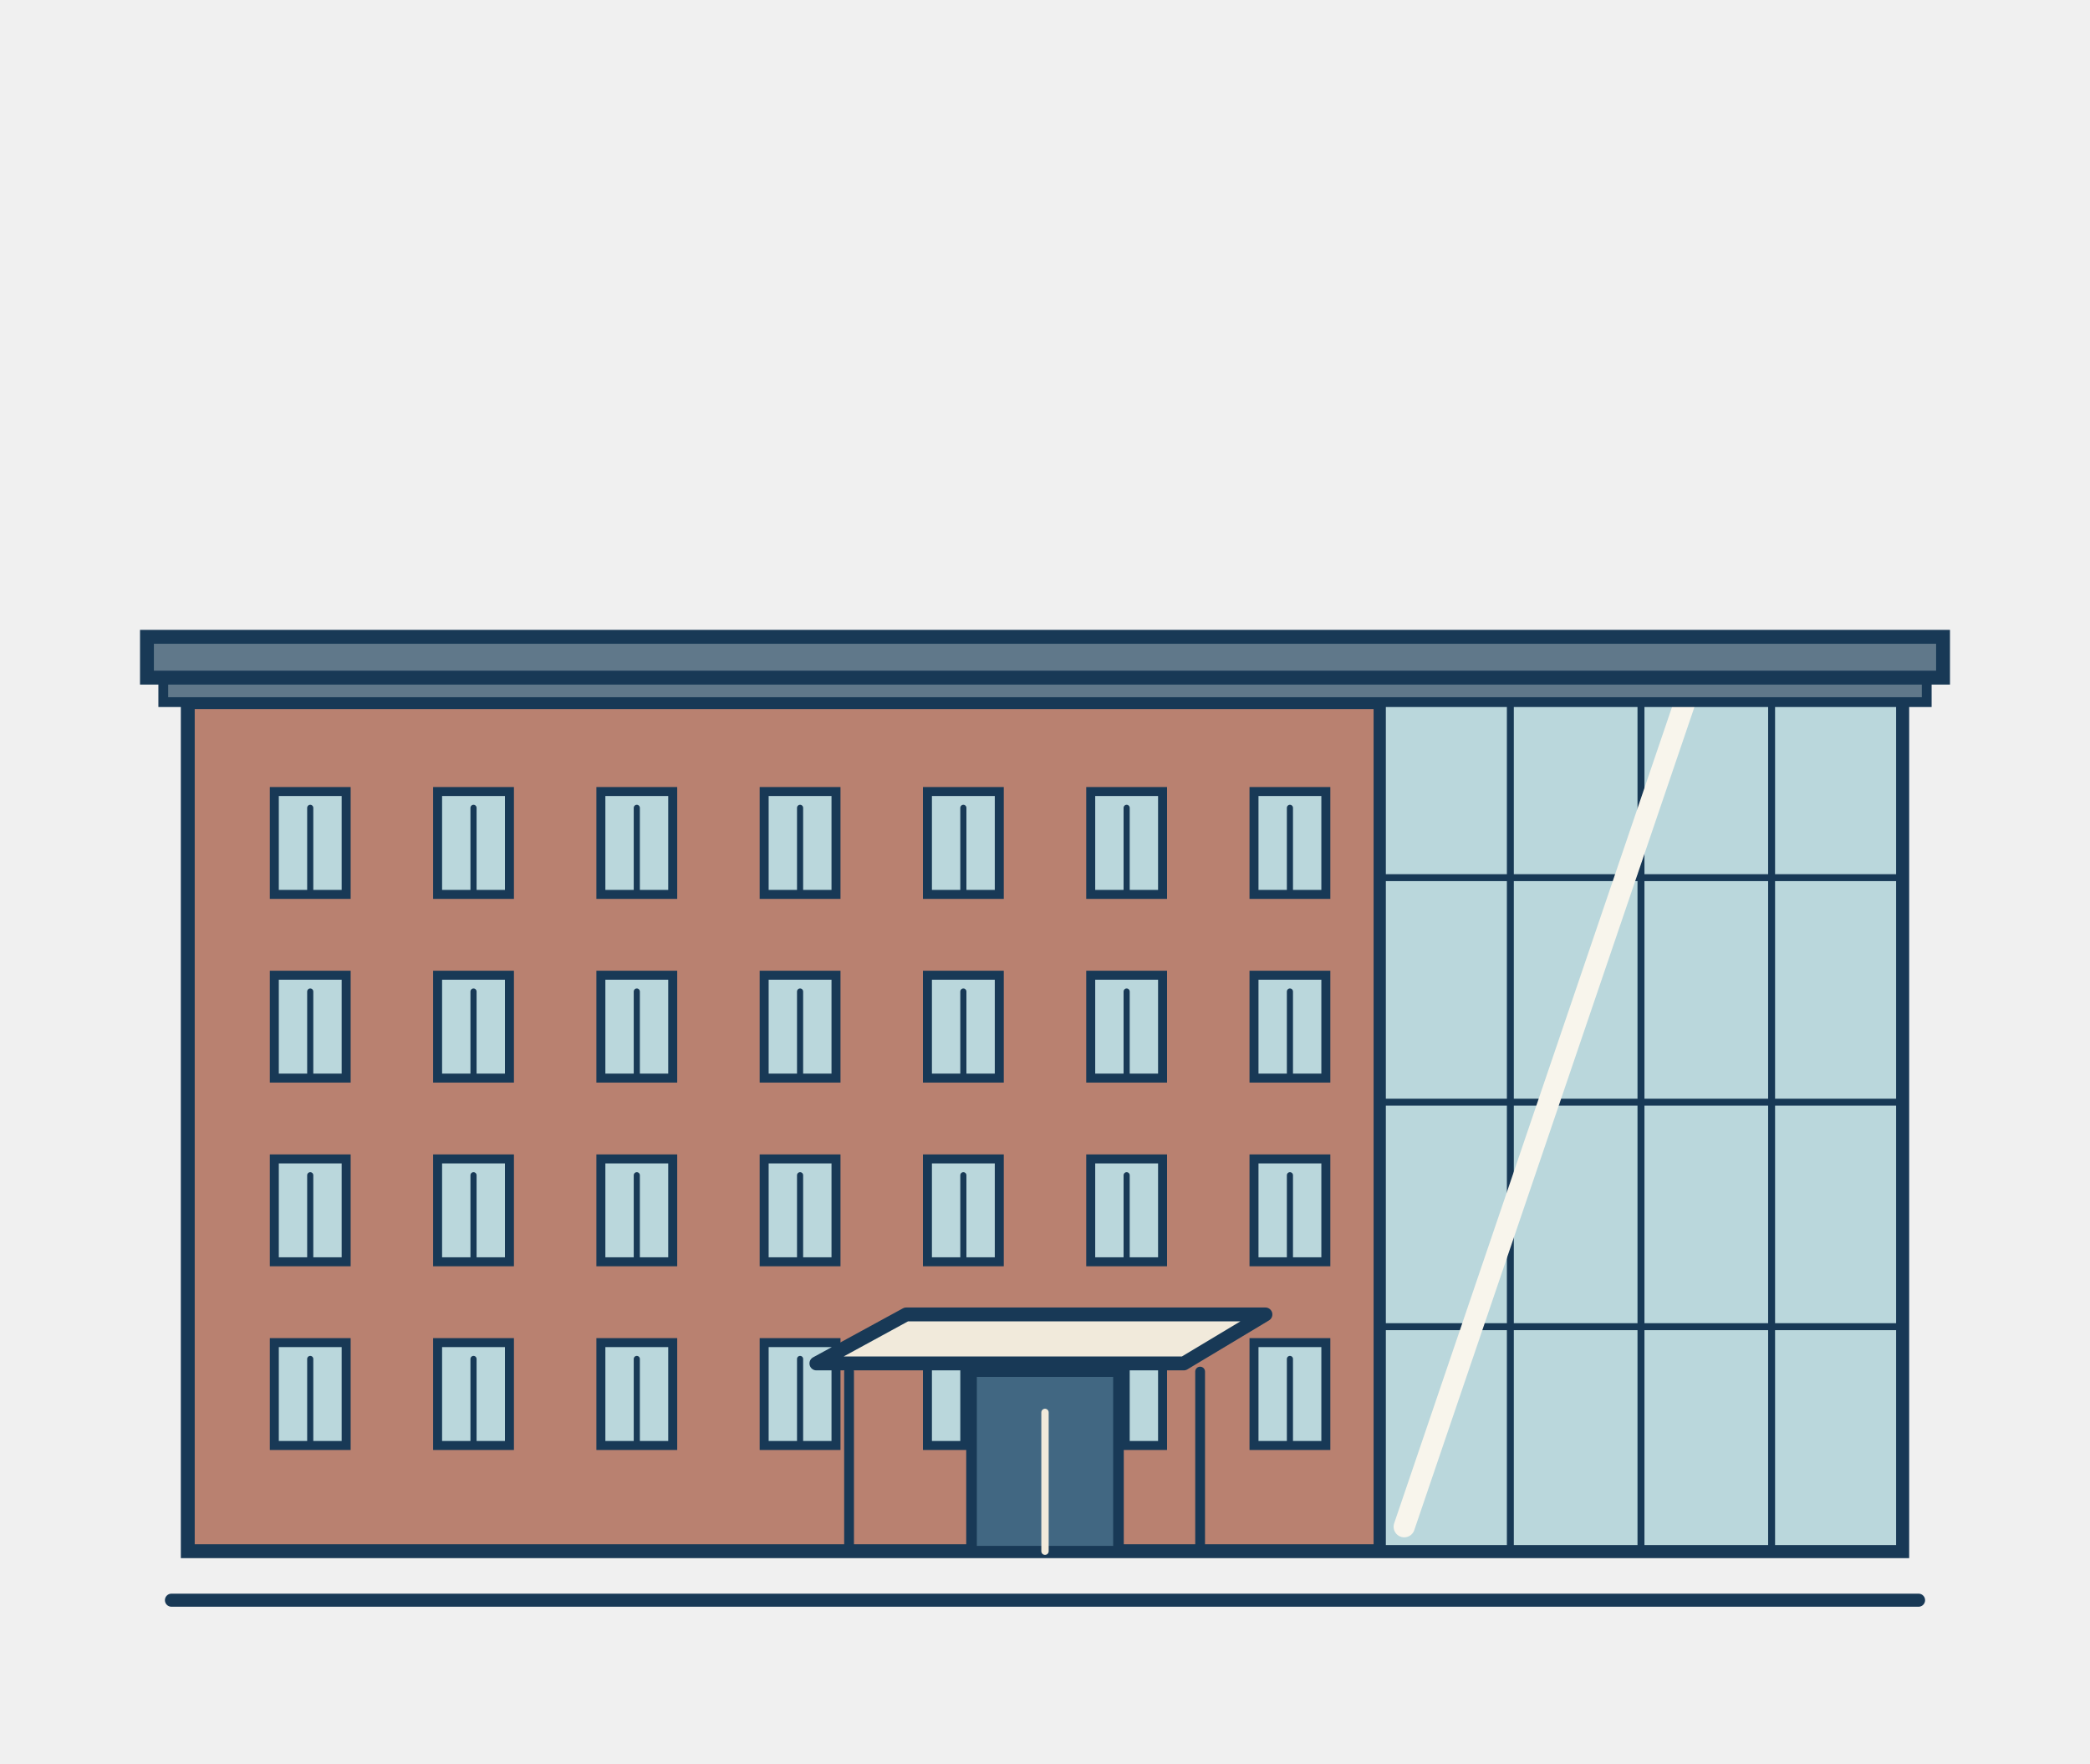
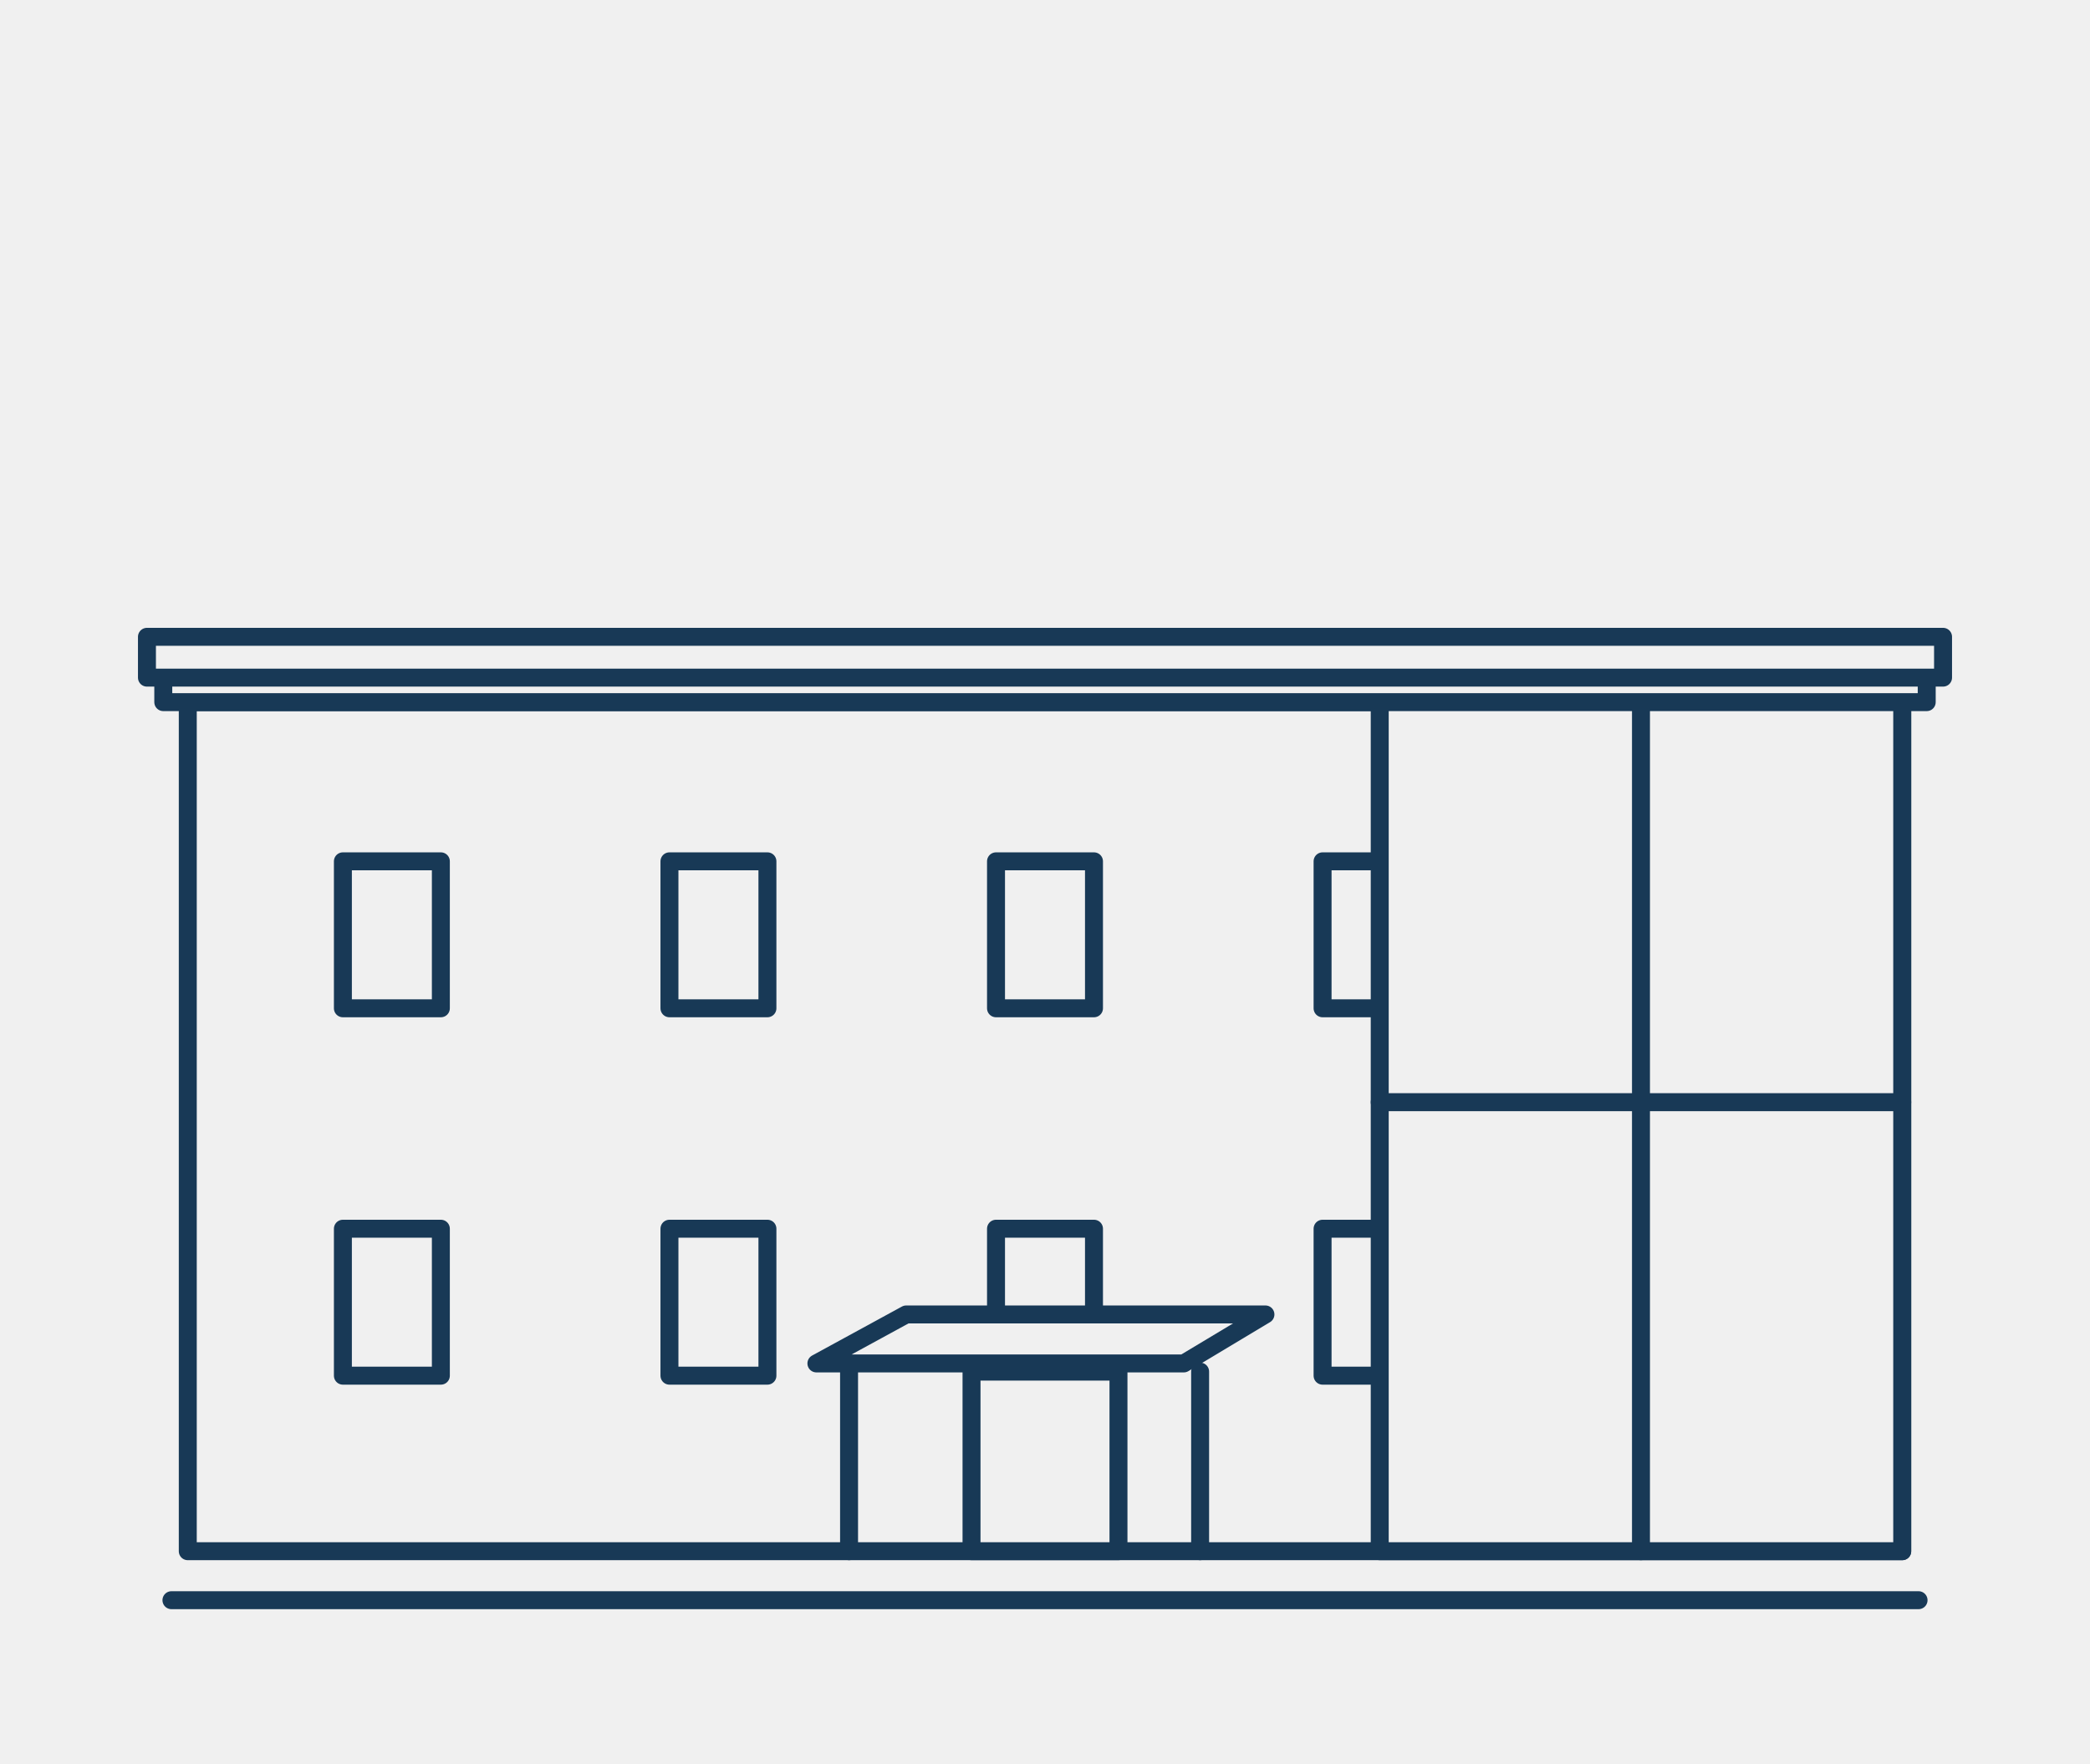
- <svg xmlns="http://www.w3.org/2000/svg" width="256" height="216" viewBox="0 0 256 216" role="img" aria-labelledby="duke-7752-title duke-7752-desc">
-   <rect x="23.0" y="86" width="210" height="104" fill="#B98170" stroke="#183956" stroke-width="1.7" />
-   <rect x="33.6" y="96.95" width="8.8" height="12.6" fill="#BAD7DC" stroke="#183956" stroke-width="1.1" />
-   <line x1="38.0" y1="98.95" x2="38.0" y2="109.55" stroke="#183956" stroke-width="0.75" stroke-linecap="round" />
-   <rect x="53.6" y="96.95" width="8.8" height="12.6" fill="#BAD7DC" stroke="#183956" stroke-width="1.1" />
-   <line x1="58.0" y1="98.95" x2="58.0" y2="109.55" stroke="#183956" stroke-width="0.75" stroke-linecap="round" />
-   <rect x="73.6" y="96.95" width="8.8" height="12.6" fill="#BAD7DC" stroke="#183956" stroke-width="1.1" />
-   <line x1="78.0" y1="98.95" x2="78.0" y2="109.55" stroke="#183956" stroke-width="0.75" stroke-linecap="round" />
-   <rect x="93.6" y="96.95" width="8.8" height="12.6" fill="#BAD7DC" stroke="#183956" stroke-width="1.1" />
-   <line x1="98.0" y1="98.95" x2="98.0" y2="109.55" stroke="#183956" stroke-width="0.75" stroke-linecap="round" />
-   <rect x="113.6" y="96.95" width="8.8" height="12.6" fill="#BAD7DC" stroke="#183956" stroke-width="1.1" />
-   <line x1="118.0" y1="98.95" x2="118.0" y2="109.55" stroke="#183956" stroke-width="0.75" stroke-linecap="round" />
-   <rect x="133.6" y="96.95" width="8.8" height="12.6" fill="#BAD7DC" stroke="#183956" stroke-width="1.1" />
-   <line x1="138.0" y1="98.95" x2="138.0" y2="109.55" stroke="#183956" stroke-width="0.75" stroke-linecap="round" />
-   <rect x="153.6" y="96.95" width="8.8" height="12.6" fill="#BAD7DC" stroke="#183956" stroke-width="1.1" />
-   <line x1="158.0" y1="98.95" x2="158.0" y2="109.55" stroke="#183956" stroke-width="0.75" stroke-linecap="round" />
-   <rect x="173.6" y="96.95" width="8.8" height="12.6" fill="#BAD7DC" stroke="#183956" stroke-width="1.1" />
-   <line x1="178.0" y1="98.95" x2="178.0" y2="109.55" stroke="#183956" stroke-width="0.75" stroke-linecap="round" />
-   <rect x="193.6" y="96.95" width="8.8" height="12.6" fill="#BAD7DC" stroke="#183956" stroke-width="1.1" />
-   <line x1="198.0" y1="98.95" x2="198.0" y2="109.55" stroke="#183956" stroke-width="0.75" stroke-linecap="round" />
-   <rect x="213.6" y="96.95" width="8.8" height="12.6" fill="#BAD7DC" stroke="#183956" stroke-width="1.1" />
-   <line x1="218.0" y1="98.95" x2="218.0" y2="109.55" stroke="#183956" stroke-width="0.75" stroke-linecap="round" />
-   <rect x="33.6" y="119.45" width="8.8" height="12.6" fill="#BAD7DC" stroke="#183956" stroke-width="1.1" />
-   <line x1="38.0" y1="121.45" x2="38.0" y2="132.05" stroke="#183956" stroke-width="0.75" stroke-linecap="round" />
-   <rect x="53.6" y="119.45" width="8.8" height="12.6" fill="#BAD7DC" stroke="#183956" stroke-width="1.1" />
-   <line x1="58.0" y1="121.45" x2="58.0" y2="132.05" stroke="#183956" stroke-width="0.75" stroke-linecap="round" />
-   <rect x="73.6" y="119.45" width="8.8" height="12.6" fill="#BAD7DC" stroke="#183956" stroke-width="1.1" />
-   <line x1="78.0" y1="121.45" x2="78.0" y2="132.05" stroke="#183956" stroke-width="0.75" stroke-linecap="round" />
-   <rect x="93.6" y="119.45" width="8.8" height="12.6" fill="#BAD7DC" stroke="#183956" stroke-width="1.1" />
-   <line x1="98.0" y1="121.45" x2="98.0" y2="132.05" stroke="#183956" stroke-width="0.75" stroke-linecap="round" />
-   <rect x="113.6" y="119.45" width="8.8" height="12.6" fill="#BAD7DC" stroke="#183956" stroke-width="1.1" />
-   <line x1="118.0" y1="121.45" x2="118.0" y2="132.05" stroke="#183956" stroke-width="0.75" stroke-linecap="round" />
-   <rect x="133.6" y="119.45" width="8.8" height="12.6" fill="#BAD7DC" stroke="#183956" stroke-width="1.1" />
-   <line x1="138.0" y1="121.45" x2="138.0" y2="132.05" stroke="#183956" stroke-width="0.75" stroke-linecap="round" />
-   <rect x="153.6" y="119.45" width="8.8" height="12.6" fill="#BAD7DC" stroke="#183956" stroke-width="1.1" />
-   <line x1="158.0" y1="121.45" x2="158.0" y2="132.05" stroke="#183956" stroke-width="0.75" stroke-linecap="round" />
-   <rect x="173.6" y="119.45" width="8.8" height="12.6" fill="#BAD7DC" stroke="#183956" stroke-width="1.1" />
-   <line x1="178.0" y1="121.45" x2="178.0" y2="132.05" stroke="#183956" stroke-width="0.75" stroke-linecap="round" />
-   <rect x="193.6" y="119.45" width="8.8" height="12.6" fill="#BAD7DC" stroke="#183956" stroke-width="1.1" />
-   <line x1="198.0" y1="121.45" x2="198.0" y2="132.05" stroke="#183956" stroke-width="0.75" stroke-linecap="round" />
-   <rect x="213.6" y="119.45" width="8.8" height="12.6" fill="#BAD7DC" stroke="#183956" stroke-width="1.1" />
-   <line x1="218.0" y1="121.45" x2="218.0" y2="132.05" stroke="#183956" stroke-width="0.75" stroke-linecap="round" />
-   <rect x="33.6" y="141.95" width="8.8" height="12.6" fill="#BAD7DC" stroke="#183956" stroke-width="1.1" />
-   <line x1="38.0" y1="143.95" x2="38.0" y2="154.55" stroke="#183956" stroke-width="0.75" stroke-linecap="round" />
-   <rect x="53.6" y="141.95" width="8.8" height="12.6" fill="#BAD7DC" stroke="#183956" stroke-width="1.1" />
-   <line x1="58.0" y1="143.95" x2="58.0" y2="154.55" stroke="#183956" stroke-width="0.75" stroke-linecap="round" />
-   <rect x="73.6" y="141.95" width="8.8" height="12.6" fill="#BAD7DC" stroke="#183956" stroke-width="1.1" />
-   <line x1="78.0" y1="143.95" x2="78.0" y2="154.55" stroke="#183956" stroke-width="0.75" stroke-linecap="round" />
-   <rect x="93.6" y="141.95" width="8.8" height="12.6" fill="#BAD7DC" stroke="#183956" stroke-width="1.1" />
-   <line x1="98.0" y1="143.95" x2="98.0" y2="154.55" stroke="#183956" stroke-width="0.75" stroke-linecap="round" />
-   <rect x="113.6" y="141.95" width="8.8" height="12.6" fill="#BAD7DC" stroke="#183956" stroke-width="1.1" />
-   <line x1="118.0" y1="143.95" x2="118.0" y2="154.55" stroke="#183956" stroke-width="0.75" stroke-linecap="round" />
-   <rect x="133.6" y="141.95" width="8.8" height="12.6" fill="#BAD7DC" stroke="#183956" stroke-width="1.1" />
-   <line x1="138.0" y1="143.95" x2="138.0" y2="154.55" stroke="#183956" stroke-width="0.75" stroke-linecap="round" />
-   <rect x="153.6" y="141.95" width="8.8" height="12.6" fill="#BAD7DC" stroke="#183956" stroke-width="1.1" />
-   <line x1="158.0" y1="143.95" x2="158.0" y2="154.55" stroke="#183956" stroke-width="0.75" stroke-linecap="round" />
-   <rect x="173.6" y="141.95" width="8.8" height="12.6" fill="#BAD7DC" stroke="#183956" stroke-width="1.1" />
-   <line x1="178.0" y1="143.95" x2="178.0" y2="154.55" stroke="#183956" stroke-width="0.75" stroke-linecap="round" />
-   <rect x="193.6" y="141.95" width="8.8" height="12.6" fill="#BAD7DC" stroke="#183956" stroke-width="1.1" />
-   <line x1="198.0" y1="143.95" x2="198.0" y2="154.55" stroke="#183956" stroke-width="0.75" stroke-linecap="round" />
-   <rect x="213.6" y="141.95" width="8.8" height="12.6" fill="#BAD7DC" stroke="#183956" stroke-width="1.1" />
-   <line x1="218.0" y1="143.95" x2="218.0" y2="154.55" stroke="#183956" stroke-width="0.75" stroke-linecap="round" />
-   <rect x="33.6" y="164.45" width="8.8" height="12.6" fill="#BAD7DC" stroke="#183956" stroke-width="1.1" />
-   <line x1="38.0" y1="166.45" x2="38.0" y2="177.05" stroke="#183956" stroke-width="0.75" stroke-linecap="round" />
-   <rect x="53.6" y="164.45" width="8.8" height="12.6" fill="#BAD7DC" stroke="#183956" stroke-width="1.1" />
-   <line x1="58.0" y1="166.45" x2="58.0" y2="177.05" stroke="#183956" stroke-width="0.75" stroke-linecap="round" />
-   <rect x="73.6" y="164.45" width="8.8" height="12.6" fill="#BAD7DC" stroke="#183956" stroke-width="1.1" />
-   <line x1="78.0" y1="166.45" x2="78.0" y2="177.05" stroke="#183956" stroke-width="0.75" stroke-linecap="round" />
-   <rect x="93.6" y="164.45" width="8.8" height="12.6" fill="#BAD7DC" stroke="#183956" stroke-width="1.1" />
-   <line x1="98.0" y1="166.45" x2="98.0" y2="177.05" stroke="#183956" stroke-width="0.75" stroke-linecap="round" />
-   <rect x="113.6" y="164.45" width="8.8" height="12.6" fill="#BAD7DC" stroke="#183956" stroke-width="1.1" />
-   <line x1="118.0" y1="166.45" x2="118.0" y2="177.05" stroke="#183956" stroke-width="0.75" stroke-linecap="round" />
-   <rect x="133.6" y="164.45" width="8.8" height="12.6" fill="#BAD7DC" stroke="#183956" stroke-width="1.1" />
-   <line x1="138.0" y1="166.45" x2="138.0" y2="177.05" stroke="#183956" stroke-width="0.75" stroke-linecap="round" />
-   <rect x="153.6" y="164.45" width="8.8" height="12.6" fill="#BAD7DC" stroke="#183956" stroke-width="1.1" />
-   <line x1="158.0" y1="166.45" x2="158.0" y2="177.05" stroke="#183956" stroke-width="0.75" stroke-linecap="round" />
-   <rect x="173.6" y="164.45" width="8.8" height="12.6" fill="#BAD7DC" stroke="#183956" stroke-width="1.1" />
-   <line x1="178.0" y1="166.45" x2="178.0" y2="177.05" stroke="#183956" stroke-width="0.75" stroke-linecap="round" />
-   <rect x="193.6" y="164.45" width="8.8" height="12.6" fill="#BAD7DC" stroke="#183956" stroke-width="1.1" />
-   <line x1="198.0" y1="166.45" x2="198.0" y2="177.05" stroke="#183956" stroke-width="0.75" stroke-linecap="round" />
-   <rect x="213.6" y="164.45" width="8.8" height="12.6" fill="#BAD7DC" stroke="#183956" stroke-width="1.1" />
-   <line x1="218.0" y1="166.45" x2="218.0" y2="177.05" stroke="#183956" stroke-width="0.75" stroke-linecap="round" />
-   <rect x="169.0" y="80" width="64" height="110" fill="#BAD7DC" stroke="#183956" stroke-width="1.5" />
-   <line x1="185.0" y1="80" x2="185.0" y2="190" stroke="#183956" stroke-width="0.85" stroke-linecap="round" />
-   <line x1="201.0" y1="80" x2="201.0" y2="190" stroke="#183956" stroke-width="0.85" stroke-linecap="round" />
-   <line x1="217.0" y1="80" x2="217.0" y2="190" stroke="#183956" stroke-width="0.85" stroke-linecap="round" />
-   <line x1="169.0" y1="107.5" x2="233.0" y2="107.5" stroke="#183956" stroke-width="0.85" stroke-linecap="round" />
-   <line x1="169.0" y1="135.0" x2="233.0" y2="135.0" stroke="#183956" stroke-width="0.85" stroke-linecap="round" />
-   <line x1="169.0" y1="162.5" x2="233.0" y2="162.5" stroke="#183956" stroke-width="0.85" stroke-linecap="round" />
-   <path d="M172.0,187L207.4,83" fill="none" stroke="#F8F5EC" stroke-width="2.6" stroke-linecap="round" stroke-linejoin="round" />
-   <rect x="20.0" y="81" width="216" height="5" fill="#60788A" stroke="#183956" stroke-width="1.2" />
-   <rect x="119" y="168" width="18" height="22" fill="#416782" stroke="#183956" stroke-width="1.3" />
-   <line x1="128.0" y1="173" x2="128.0" y2="190" stroke="#F1EADB" stroke-width="0.9" stroke-linecap="round" />
-   <polygon points="100,167 145,167 155,161 111,161" fill="#F1EADB" stroke="#183956" stroke-width="1.7" stroke-linejoin="round" />
-   <line x1="104" y1="168" x2="104" y2="190" stroke="#183956" stroke-width="1.2" stroke-linecap="round" />
-   <line x1="147" y1="168" x2="147" y2="190" stroke="#183956" stroke-width="1.2" stroke-linecap="round" />
-   <rect x="18.0" y="78" width="220" height="5" fill="#60788A" stroke="#183956" stroke-width="1.7" />
-   <line x1="21" y1="196" x2="235" y2="196" stroke="#183956" stroke-width="1.6" stroke-linecap="round" />
+ <svg xmlns="http://www.w3.org/2000/svg" viewBox="0 0 256 216" width="256" height="216" color="#183956" role="img" aria-labelledby="duke-24-title">
+   <defs>
+     <mask id="duke-24-cut-1" maskUnits="userSpaceOnUse" x="-10" y="-10" width="276" height="236" style="mask-type:luminance">
+       <rect x="-10" y="-10" width="276" height="236" fill="white" />
+       <rect x="42.0" y="105.5" width="12" height="18" fill="black" stroke="none" />
+     </mask>
+     <mask id="duke-24-cut-2" maskUnits="userSpaceOnUse" x="-10" y="-10" width="276" height="236" style="mask-type:luminance">
+       <rect x="-10" y="-10" width="276" height="236" fill="white" />
+       <rect x="82.0" y="105.5" width="12" height="18" fill="black" stroke="none" />
+     </mask>
+     <mask id="duke-24-cut-3" maskUnits="userSpaceOnUse" x="-10" y="-10" width="276" height="236" style="mask-type:luminance">
+       <rect x="-10" y="-10" width="276" height="236" fill="white" />
+       <rect x="122.0" y="105.5" width="12" height="18" fill="black" stroke="none" />
+     </mask>
+     <mask id="duke-24-cut-4" maskUnits="userSpaceOnUse" x="-10" y="-10" width="276" height="236" style="mask-type:luminance">
+       <rect x="-10" y="-10" width="276" height="236" fill="white" />
+       <rect x="162.0" y="105.5" width="12" height="18" fill="black" stroke="none" />
+     </mask>
+     <mask id="duke-24-cut-5" maskUnits="userSpaceOnUse" x="-10" y="-10" width="276" height="236" style="mask-type:luminance">
+       <rect x="-10" y="-10" width="276" height="236" fill="white" />
+       <rect x="202.0" y="105.5" width="12" height="18" fill="black" stroke="none" />
+     </mask>
+     <mask id="duke-24-cut-6" maskUnits="userSpaceOnUse" x="-10" y="-10" width="276" height="236" style="mask-type:luminance">
+       <rect x="-10" y="-10" width="276" height="236" fill="white" />
+       <rect x="42.0" y="150.5" width="12" height="18" fill="black" stroke="none" />
+     </mask>
+     <mask id="duke-24-cut-7" maskUnits="userSpaceOnUse" x="-10" y="-10" width="276" height="236" style="mask-type:luminance">
+       <rect x="-10" y="-10" width="276" height="236" fill="white" />
+       <rect x="82.0" y="150.5" width="12" height="18" fill="black" stroke="none" />
+     </mask>
+     <mask id="duke-24-cut-8" maskUnits="userSpaceOnUse" x="-10" y="-10" width="276" height="236" style="mask-type:luminance">
+       <rect x="-10" y="-10" width="276" height="236" fill="white" />
+       <rect x="122.0" y="150.5" width="12" height="18" fill="black" stroke="none" />
+     </mask>
+     <mask id="duke-24-cut-9" maskUnits="userSpaceOnUse" x="-10" y="-10" width="276" height="236" style="mask-type:luminance">
+       <rect x="-10" y="-10" width="276" height="236" fill="white" />
+       <rect x="162.0" y="150.5" width="12" height="18" fill="black" stroke="none" />
+     </mask>
+     <mask id="duke-24-cut-10" maskUnits="userSpaceOnUse" x="-10" y="-10" width="276" height="236" style="mask-type:luminance">
+       <rect x="-10" y="-10" width="276" height="236" fill="white" />
+       <rect x="202.0" y="150.5" width="12" height="18" fill="black" stroke="none" />
+     </mask>
+     <mask id="duke-24-cut-11" maskUnits="userSpaceOnUse" x="-10" y="-10" width="276" height="236" style="mask-type:luminance">
+       <rect x="-10" y="-10" width="276" height="236" fill="white" />
+       <rect x="169.0" y="80" width="64" height="110" fill="black" stroke="none" />
+     </mask>
+     <mask id="duke-24-cut-14" maskUnits="userSpaceOnUse" x="-10" y="-10" width="276" height="236" style="mask-type:luminance">
+       <rect x="-10" y="-10" width="276" height="236" fill="white" />
+       <rect x="20.0" y="81" width="216" height="5" fill="black" stroke="none" />
+     </mask>
+     <mask id="duke-24-cut-15" maskUnits="userSpaceOnUse" x="-10" y="-10" width="276" height="236" style="mask-type:luminance">
+       <rect x="-10" y="-10" width="276" height="236" fill="white" />
+       <rect x="119" y="168" width="18" height="22" fill="black" stroke="none" />
+     </mask>
+     <mask id="duke-24-cut-16" maskUnits="userSpaceOnUse" x="-10" y="-10" width="276" height="236" style="mask-type:luminance">
+       <rect x="-10" y="-10" width="276" height="236" fill="white" />
+       <polygon points="100,167 145,167 155,161 111,161" fill="black" stroke="none" />
+     </mask>
+     <mask id="duke-24-cut-19" maskUnits="userSpaceOnUse" x="-10" y="-10" width="276" height="236" style="mask-type:luminance">
+       <rect x="-10" y="-10" width="276" height="236" fill="white" />
+       <rect x="18.0" y="78" width="220" height="5" fill="black" stroke="none" />
+     </mask>
+   </defs>
+   <g mask="url(#duke-24-cut-19)">
+     <g mask="url(#duke-24-cut-16)">
+       <g mask="url(#duke-24-cut-15)">
+         <g mask="url(#duke-24-cut-14)">
+           <g mask="url(#duke-24-cut-11)">
+             <g mask="url(#duke-24-cut-10)">
+               <g mask="url(#duke-24-cut-9)">
+                 <g mask="url(#duke-24-cut-8)">
+                   <g mask="url(#duke-24-cut-7)">
+                     <g mask="url(#duke-24-cut-6)">
+                       <g mask="url(#duke-24-cut-5)">
+                         <g mask="url(#duke-24-cut-4)">
+                           <g mask="url(#duke-24-cut-3)">
+                             <g mask="url(#duke-24-cut-2)">
+                               <g mask="url(#duke-24-cut-1)">
+                                 <rect x="23.0" y="86" width="210" height="104" fill="none" stroke="currentColor" stroke-width="2.2" stroke-linecap="round" stroke-linejoin="round" />
+                               </g>
+                               <rect x="42.0" y="105.5" width="12" height="18" fill="none" stroke="currentColor" stroke-width="2.2" stroke-linecap="round" stroke-linejoin="round" />
+                             </g>
+                             <rect x="82.0" y="105.5" width="12" height="18" fill="none" stroke="currentColor" stroke-width="2.2" stroke-linecap="round" stroke-linejoin="round" />
+                           </g>
+                           <rect x="122.0" y="105.5" width="12" height="18" fill="none" stroke="currentColor" stroke-width="2.2" stroke-linecap="round" stroke-linejoin="round" />
+                         </g>
+                         <rect x="162.0" y="105.5" width="12" height="18" fill="none" stroke="currentColor" stroke-width="2.2" stroke-linecap="round" stroke-linejoin="round" />
+                       </g>
+                       <rect x="202.0" y="105.5" width="12" height="18" fill="none" stroke="currentColor" stroke-width="2.2" stroke-linecap="round" stroke-linejoin="round" />
+                     </g>
+                     <rect x="42.0" y="150.5" width="12" height="18" fill="none" stroke="currentColor" stroke-width="2.2" stroke-linecap="round" stroke-linejoin="round" />
+                   </g>
+                   <rect x="82.0" y="150.5" width="12" height="18" fill="none" stroke="currentColor" stroke-width="2.2" stroke-linecap="round" stroke-linejoin="round" />
+                 </g>
+                 <rect x="122.0" y="150.5" width="12" height="18" fill="none" stroke="currentColor" stroke-width="2.2" stroke-linecap="round" stroke-linejoin="round" />
+               </g>
+               <rect x="162.0" y="150.5" width="12" height="18" fill="none" stroke="currentColor" stroke-width="2.2" stroke-linecap="round" stroke-linejoin="round" />
+             </g>
+             <rect x="202.0" y="150.5" width="12" height="18" fill="none" stroke="currentColor" stroke-width="2.2" stroke-linecap="round" stroke-linejoin="round" />
+           </g>
+           <rect x="169.0" y="80" width="64" height="110" fill="none" stroke="currentColor" stroke-width="2.2" stroke-linecap="round" stroke-linejoin="round" />
+           <line x1="201.0" y1="80" x2="201.0" y2="190" fill="none" stroke="currentColor" stroke-width="2.2" stroke-linecap="round" stroke-linejoin="round" />
+           <line x1="169.0" y1="135.0" x2="233.0" y2="135.0" fill="none" stroke="currentColor" stroke-width="2.2" stroke-linecap="round" stroke-linejoin="round" />
+         </g>
+         <rect x="20.0" y="81" width="216" height="5" fill="none" stroke="currentColor" stroke-width="2.2" stroke-linecap="round" stroke-linejoin="round" />
+       </g>
+       <rect x="119" y="168" width="18" height="22" fill="none" stroke="currentColor" stroke-width="2.2" stroke-linecap="round" stroke-linejoin="round" />
+     </g>
+     <polygon points="100,167 145,167 155,161 111,161" fill="none" stroke="currentColor" stroke-width="2.2" stroke-linecap="round" stroke-linejoin="round" />
+     <line x1="104" y1="168" x2="104" y2="190" fill="none" stroke="currentColor" stroke-width="2.2" stroke-linecap="round" stroke-linejoin="round" />
+     <line x1="147" y1="168" x2="147" y2="190" fill="none" stroke="currentColor" stroke-width="2.2" stroke-linecap="round" stroke-linejoin="round" />
+   </g>
+   <rect x="18.0" y="78" width="220" height="5" fill="none" stroke="currentColor" stroke-width="2.2" stroke-linecap="round" stroke-linejoin="round" />
+   <line x1="21" y1="196" x2="235" y2="196" fill="none" stroke="currentColor" stroke-width="2.2" stroke-linecap="round" stroke-linejoin="round" />
</svg>
